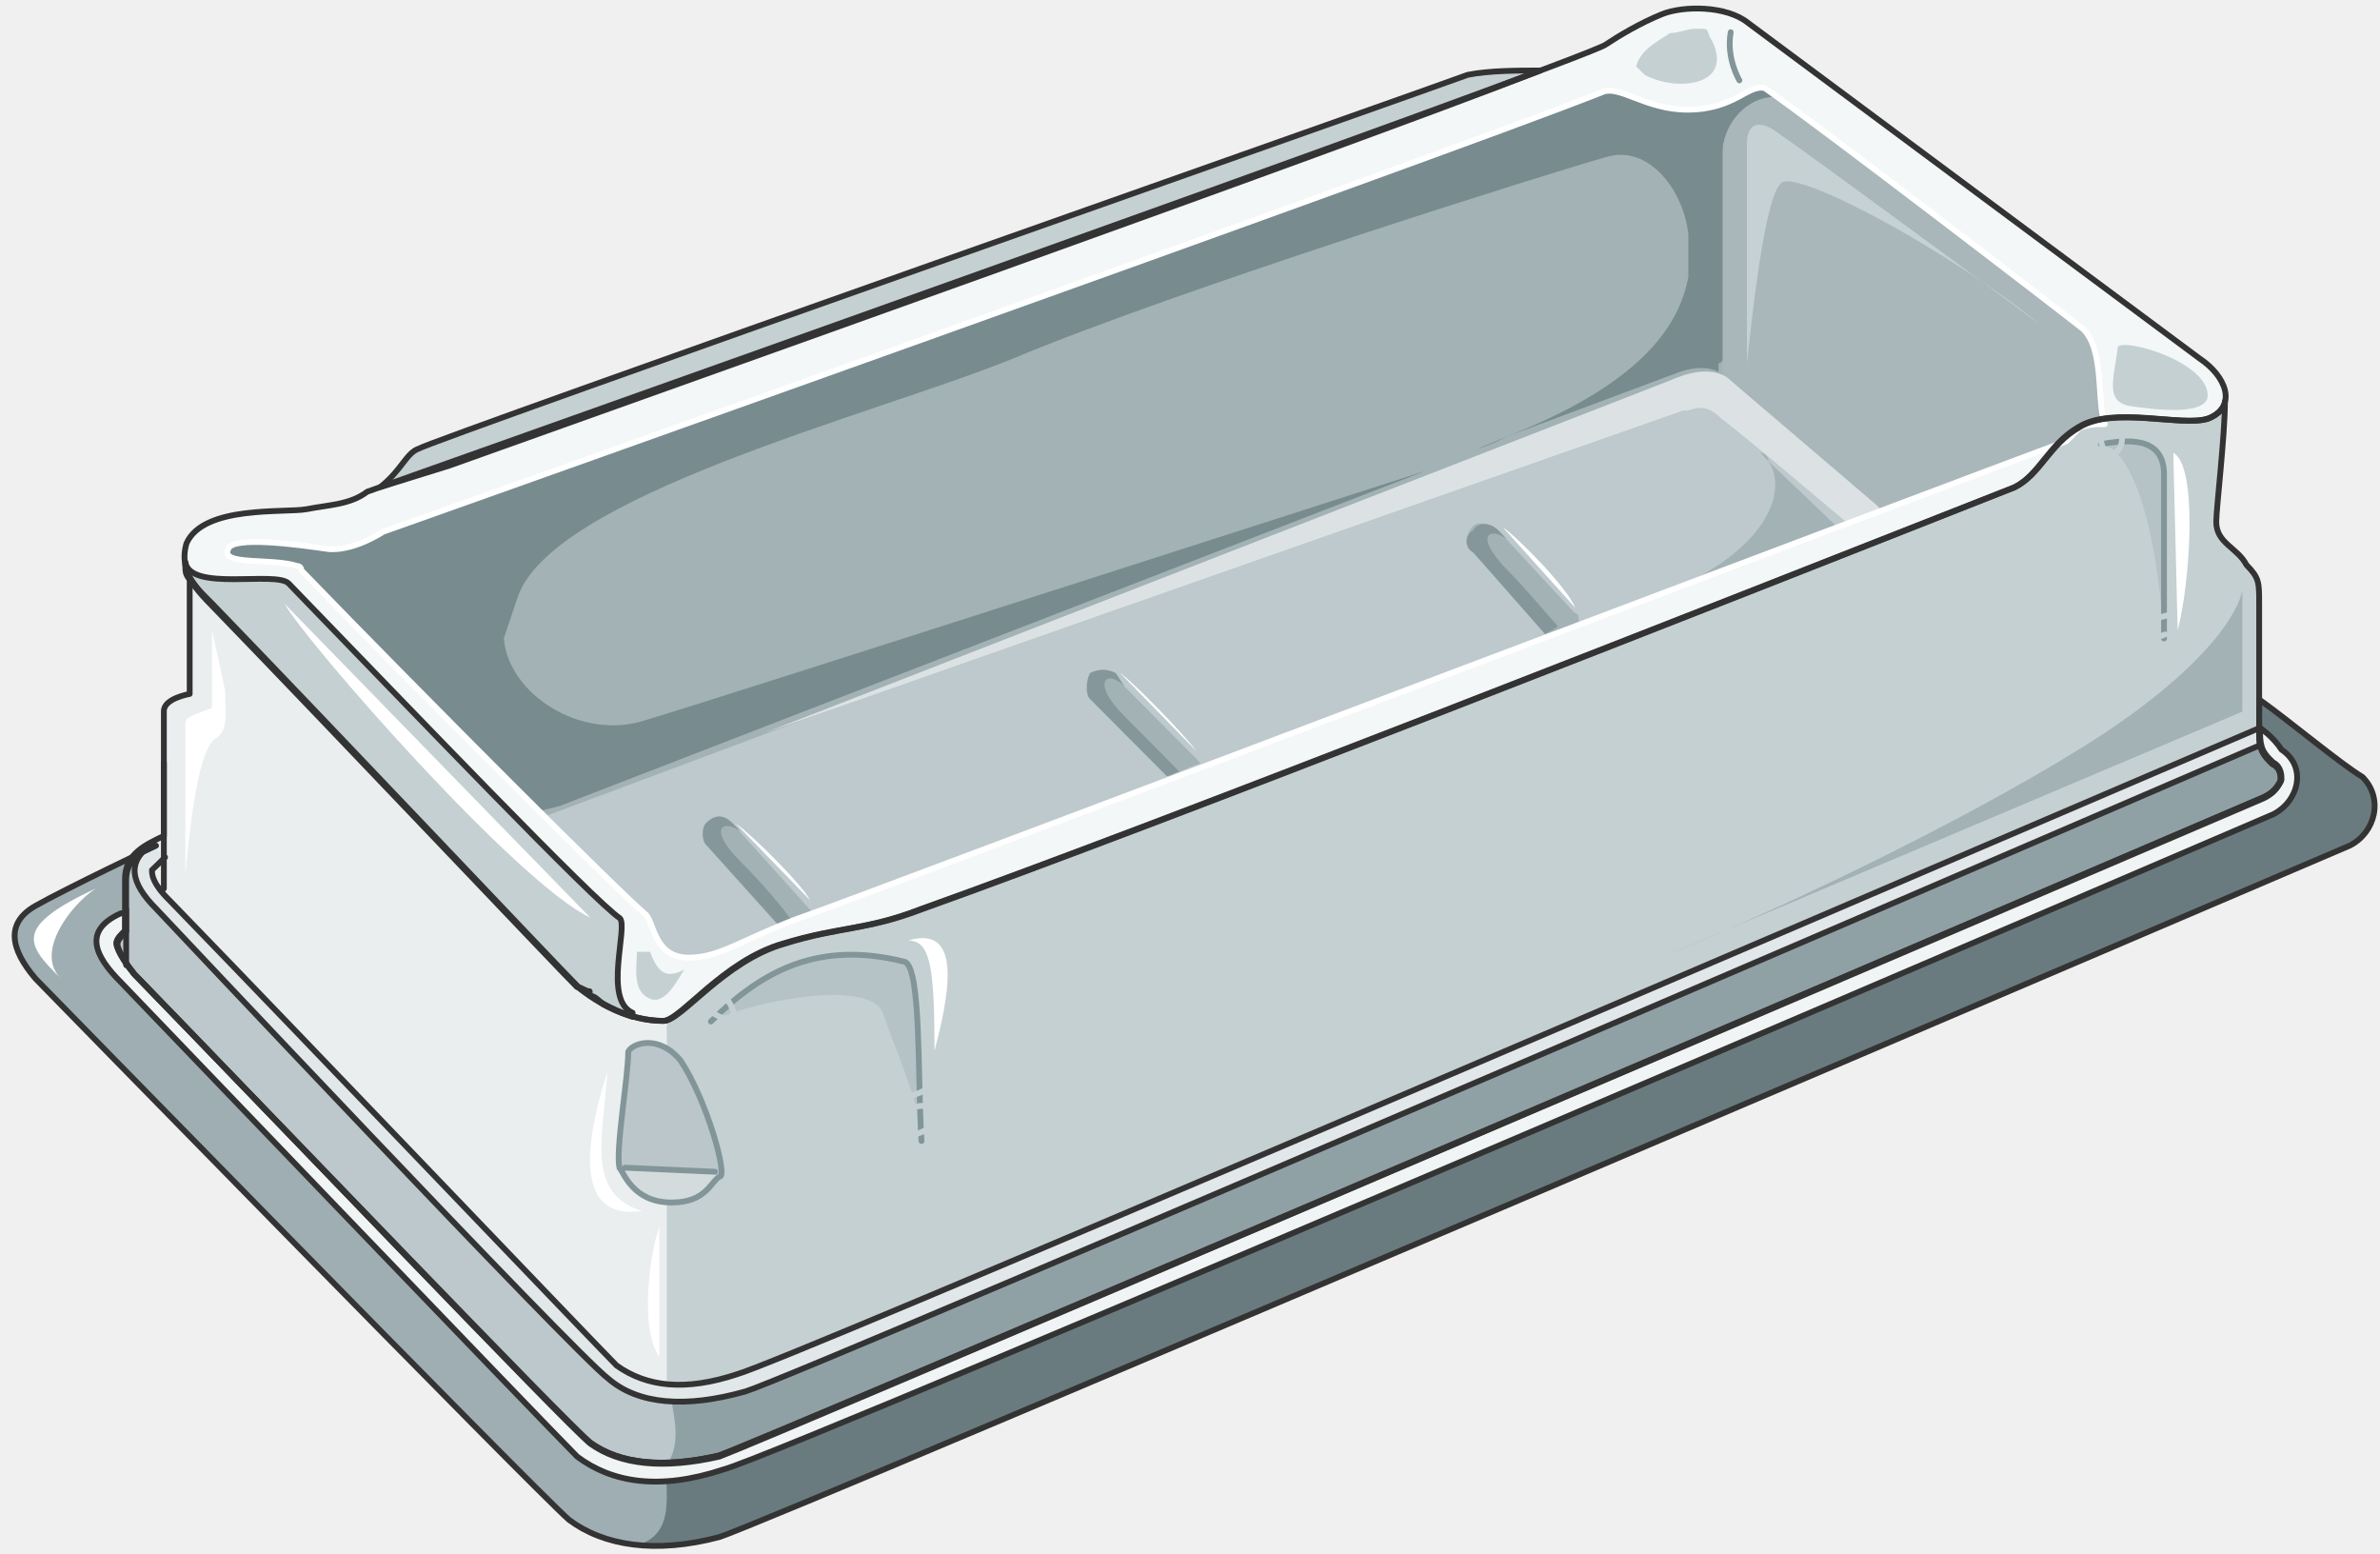
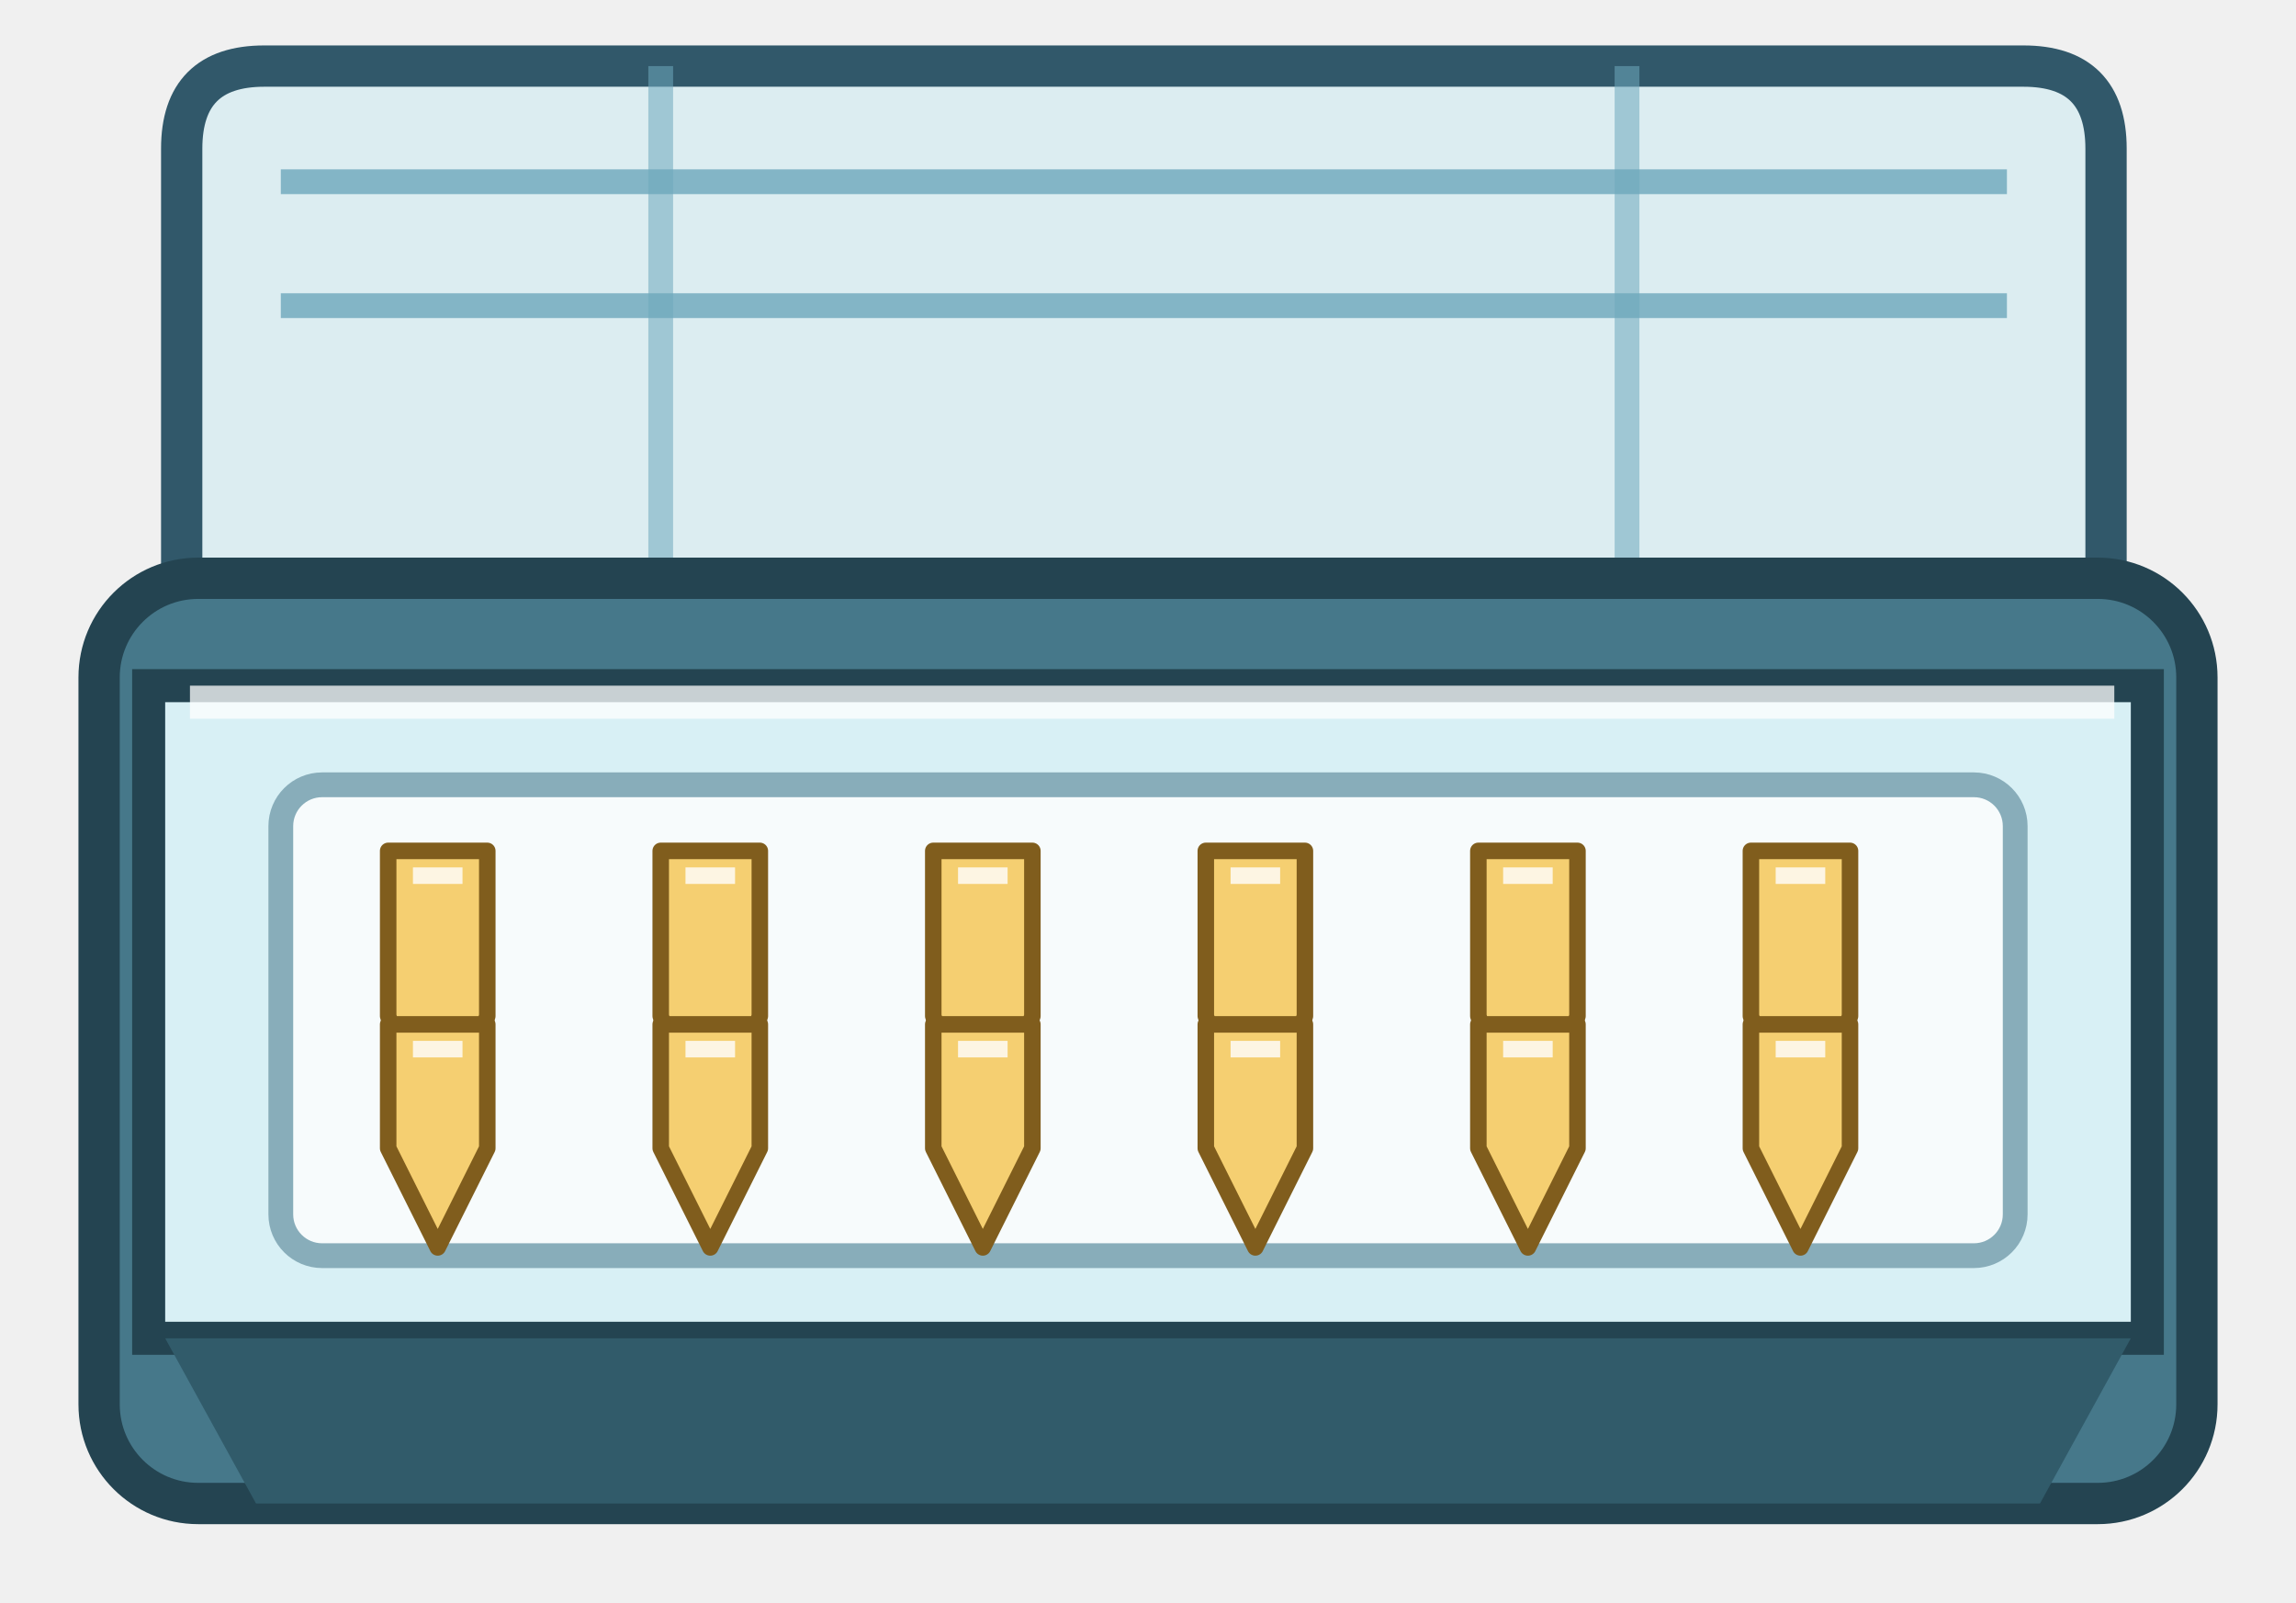
- <svg xmlns="http://www.w3.org/2000/svg" version="1.0" viewBox="0 0 328.025 214.072">
-   <defs>
-     <clipPath clipPathUnits="userSpaceOnUse" id="a">
-       <path d="M.96.16H328.6v214.19H.96z" />
-     </clipPath>
-   </defs>
-   <path clip-path="url(#a)" d="M325.603 107.055c-2.959-1.759-10.074-7.715-14.232-10.673v4.757c0 2.358.6 2.958 1.8 4.157 1.198.56 1.198 1.76 1.198 2.359-.6 1.159-1.199 1.759-2.398 2.358-70.517 30.182-206.275 88.187-212.791 90.545-7.715 1.76-13.632 1.2-17.79-1.758-3.557-2.959-42.693-43.814-62.841-64.521-2.359-2.959-2.359-4.158-2.359-4.158 0-.6.6-1.16 1.2-1.759v-7.115c0-2.959 2.358-4.118 4.117-4.718 0 0-12.432 5.917-16.59 8.275-4.157 2.359-3.558 5.917 0 10.074 0 0 68.758 70.398 73.515 74.555 4.758 3.558 11.873 4.717 20.748 2.359 8.875-2.959 224.664-95.263 224.664-95.263 3.558-1.799 4.717-6.516 1.759-9.474z" fill="#9eaeb2" fill-rule="evenodd" fill-opacity="1" stroke="none" />
-   <path d="M325.603 107.055c-2.959-1.759-10.074-7.675-14.232-10.673v4.757c0 2.358.6 2.958 1.8 4.157 1.159.56 1.159 1.76 1.159 2.359-.56 1.159-1.16 1.759-2.36 2.358-70.556 30.182-206.394 88.187-212.91 90.585-2.958.56-5.317 1.16-7.116 1.16-.6 2.958 1.8 10.074-4.757 11.273 3.558.56 7.715 0 11.873-1.2 8.915-2.958 224.784-95.302 224.784-95.302 3.558-1.759 4.717-6.516 1.759-9.474z" fill="#6a7b7f" fill-rule="evenodd" fill-opacity="1" stroke="none" />
-   <path d="M313.17 105.096c-1.2-1.159-1.799-1.759-1.799-4.157v-17.75c0-2.998 0-3.557-1.759-5.356-1.199-2.359-4.157-2.958-4.157-5.917 0-1.798 1.2-11.872 1.2-16.63 0 .6-.6 1.8-2.4 2.399-3.557 1.16-13.031-1.799-17.789 1.16-4.157 2.398-5.316 6.555-8.874 8.314-42.135 16.59-117.45 46.252-150.629 58.085-7.715 2.998-11.273 2.399-18.988 4.757-8.315 2.359-14.232 10.674-16.59 10.674-4.758 0-8.915-2.359-11.873-4.757-2.958-2.959-33.22-34.98-50.41-52.728-.6-.6-1.799-1.8-2.958-3.558v15.99s-3.558.6-3.558 2.359v17.19c-2.398 1.198-5.356 2.398-5.356 5.956v7.115c-.6.56-1.2 1.16-1.2 1.76 0 0 0 1.198 2.399 4.157 20.148 20.747 59.284 61.642 62.842 64.6 4.157 2.999 10.114 3.558 17.789 1.8 6.556-2.36 142.354-60.484 212.91-90.706 1.2-.6 1.8-1.199 2.36-2.358 0-.6 0-1.8-1.16-2.399z" fill="#eaeeef" fill-rule="evenodd" fill-opacity="1" stroke="none" />
-   <path d="m104.377 189.285-11.873 2.359-5.916-1.76s-51.57-53.966-52.169-53.966c-1.16-.6-14.83-15.431-14.83-15.431l.599-3.558c-1.76.6-2.958 1.799-2.958 4.158v7.115c-.6.6-1.2 1.2-1.2 1.8 0 0 0 1.159 2.399 4.157 20.148 20.747 59.284 61.642 62.842 64.6 4.117 2.999 10.074 3.558 17.789 1.8.56-.6 3.518-1.8 7.076-2.959-.56-4.757-1.76-8.315-1.76-8.315z" fill="#bcc8cb" fill-rule="evenodd" fill-opacity="1" stroke="none" />
-   <path d="M91.904 191.684s1.2.6 1.2 5.357c0 4.157-1.2 4.717-1.2 4.717 2.399 0 4.757-.56 7.156-1.16 6.516-2.398 142.314-60.483 212.91-90.745 1.2-.6 1.8-1.159 2.36-2.358 0-.6 0-1.8-1.16-2.359-1.2-1.199-1.799-1.799-1.799-4.157v-17.79c0-2.998 0-3.557-1.759-5.356-1.199-2.359-4.157-2.958-4.157-5.917 0-1.798 1.2-11.872 1.2-16.63 0 .6-.6 1.8-2.4 2.399-3.557 1.16-13.031-1.799-17.789 1.16-4.157 2.398-5.316 6.555-8.874 8.314-42.135 16.63-117.45 46.252-150.669 58.125-7.715 2.958-11.273 2.359-18.988 4.757-7.716 1.76-13.033 8.875-16.03 10.074v51.569z" fill="#c5d0d2" fill-rule="evenodd" fill-opacity="1" stroke="none" />
-   <path d="M286.586 58.884c4.717-2.958 14.232 0 17.79-1.199 4.117-1.759 2.358-5.916-1.2-8.275L240.934 3.158c-2.958-2.398-8.915-2.398-11.873-1.2-2.958 1.2-5.916 2.959-7.715 4.158-1.76 1.76-170.737 61.643-170.737 61.643-2.358 1.799-5.316 1.799-8.315 2.398-2.958.56-14.231-.6-16.59 4.718-1.199 4.157 1.8 6.516 3.558 8.315 17.19 17.789 47.452 49.81 50.41 52.768 2.958 2.358 7.115 4.717 11.833 4.717 2.398 0 8.315-8.275 16.63-10.634 7.675-2.398 11.233-1.799 18.948-4.757 33.22-11.873 108.494-41.495 150.589-58.125 3.558-1.759 4.757-5.916 8.914-8.275z" fill="#f3f7f8" fill-rule="evenodd" fill-opacity="1" stroke="none" />
-   <path d="M81.27 137.197c.6 0 1.2.56 1.8 1.16 1.159.599 2.358 1.198 4.117 1.758v-.56c-4.117-1.798-.56-11.832-1.759-13.032-3.558-2.358-28.463-28.382-45.652-46.132-1.759-1.759-13.632 1.2-14.231-2.958v.6c0 .6 0 1.199.6 1.799 1.198 1.759 2.398 2.958 2.957 3.517 17.19 17.75 47.452 49.69 50.41 52.649.6 0 1.16.6 1.759.6v.599z" fill="#c5d0d2" fill-rule="evenodd" fill-opacity="1" stroke="none" />
-   <path d="m217.028 85.028-10.513-11.912c-1.16-1.2-2.319-1.2-3.478 0-1.2.6-1.2 2.398 0 2.998l9.914 11.873c1.759-.56 2.918-1.16 4.637-1.76-.56-.599-.56-1.199-.56-1.199z" fill="#e2e7e9" fill-rule="evenodd" fill-opacity="1" stroke="none" />
-   <path d="M286.546 59.004c1.2-.56 2.399-.56 3.558-.56-1.16-2.998 0-10.113-2.958-13.071-2.958-2.36-36.178-27.864-43.893-33.22-2.359-.6-4.158 2.958-10.674 2.958-5.916 0-9.474-3.558-11.873-2.359C198.16 21.667 52.808 73.276 52.808 73.276c-4.717 2.958-7.715 2.358-7.715 2.358-4.118-.6-13.032-1.799-13.632 0-1.2 2.359 5.956 1.2 9.514 2.359.56 0 .56.6.56.6 17.23 17.789 43.933 44.492 47.491 47.45 1.16 1.2 1.16 5.917 5.916 5.917 4.158 0 7.116-2.359 14.831-5.317 7.116-2.358 161.942-61.083 175.014-65.84.6-.6 1.2-1.2 1.76-1.799z" fill="#a2b2b5" fill-rule="evenodd" fill-opacity="1" stroke="none" />
-   <path d="M286.586 58.884c1.16-.6 2.359-.6 3.518-.6-1.16-2.958 0-10.033-2.958-12.991-2.958-2.399-36.098-27.824-43.774-33.14-1.798-.6-2.958 1.199-5.956 1.799V66.56l11.273 7.675c18.949-7.076 32.54-12.392 36.098-13.592.6-.6 1.2-1.16 1.8-1.759z" fill="#a9b7bb" fill-rule="evenodd" fill-opacity="1" stroke="none" />
-   <path d="M243.333 12.153c-2.399-.6-4.198 2.958-10.794 2.958-1.2 0-2.398 0-3.038-.6l7.835 7.036c0-4.677 3.598-8.195 7.196-8.195l-1.2-1.2z" fill="#788b8f" fill-rule="evenodd" fill-opacity="1" stroke="none" />
-   <path d="M231.38 54.087 75.394 112.372h-.6c7.116 7.116 12.473 12.472 14.232 13.672 1.2 1.159 1.2 5.916 5.956 5.916 4.158 0 7.116-2.359 14.831-5.317 5.317-1.799 98.42-36.857 146.472-55.286h.56l-19.549-17.27c-1.2-1.2-3.558-1.2-5.916 0z" fill="#bdc9cc" fill-rule="evenodd" fill-opacity="1" stroke="none" />
-   <path d="m217.028 84.469-10.513-11.353c-1.16-1.2-2.918-1.2-3.478-.6-1.2 1.2-1.2 2.998 0 3.598l10.474 11.313c1.199-.56 2.918-1.16 4.077-1.759 0-.6 0-1.2-.56-1.2z" fill="#a2b2b5" fill-rule="evenodd" fill-opacity="1" stroke="none" />
-   <path d="M314.45 103.297c-1.16-1.799-2.959-2.998-2.959-2.998v.6c0 2.398.6 2.998 1.8 4.157 1.158.6 1.158 1.8 1.158 2.399-.56 1.16-1.159 1.759-2.358 2.358-70.597 30.302-206.435 88.507-212.951 90.905-7.715 1.76-13.672 1.16-17.79-1.799-3.597-2.958-42.733-43.973-62.881-64.76C16.07 131.2 16.07 130 16.07 130c0-.56.6-1.16 1.2-1.759v-2.398h-.6c-5.357 2.398-3.558 5.956 0 9.514 0 0 58.724 61.203 62.882 65.36 4.757 3.558 11.273 4.717 20.188 1.76 8.874-2.36 213.55-90.266 213.55-90.266 3.558-1.799 4.717-6.556 1.16-8.915z" fill="#f1f4f5" fill-rule="evenodd" fill-opacity="1" stroke="none" />
-   <path d="M22.746 118.128c-.6.6-1.2 1.2-1.799 1.76 0 .599 0 1.798 2.399 4.157 20.148 20.787 58.684 61.163 61.642 64.121 4.158 2.958 9.475 3.558 16.59 1.2 6.556-1.8 140.515-59.365 209.873-89.067v2.399s-200.958 86.667-208.673 89.026c-8.315 2.358-14.831 1.799-18.949-1.76-4.757-3.597-62.282-64.72-62.282-64.72-3.558-3.558-4.158-6.516-.6-8.915z" fill="#e2e7e9" fill-rule="evenodd" fill-opacity="1" stroke="none" />
-   <path d="M313.17 105.216c-1.2-1.16-1.799-1.759-1.799-3.558v1.2s-201.078 86.467-208.753 88.866c-4.158 1.16-7.156 1.759-10.114 1.16.6 2.957 1.2 6.515-.6 8.874 1.8 0 4.158-.56 7.156-1.16 6.516-2.358 142.314-60.403 212.91-90.625 1.2-.6 1.8-1.199 2.36-2.358 0-.6 0-1.8-1.16-2.399z" fill="#90a1a6" fill-rule="evenodd" fill-opacity="1" stroke="none" />
-   <path d="M212.311 9.714c-2.958 0-7.075 0-10.034.6-4.757 1.799-142.753 50.33-144.512 51.489-1.799.6-2.359 2.958-5.357 5.316l9.514-2.958C93.303 52.928 183.33 20.987 212.312 9.714z" fill="#c5d0d2" fill-rule="evenodd" fill-opacity="1" stroke="none" />
-   <path d="M298.26 87.987V65.4c0-5.396-5.198-4.797-8.715-4.197 4.077.6 7.555 10.114 8.714 26.784z" fill="#b6c3c6" fill-rule="evenodd" fill-opacity="1" stroke="none" />
-   <path d="m112.212 125.964-.56-.6-10.753-11.953c-1.2-1.199-2.399-1.199-3.598 0-.6.6-.6 2.399 0 2.998l10.154 11.314c.6 0 1.799-.56 2.398-1.16.6 0 1.2 0 2.359-.6zM164.9 104.577l-11.153-11.234c-.6-1.199-2.359-1.199-2.918-.6-1.2 1.2-1.2 2.959-.6 3.559l10.554 10.633c1.758-.56 2.918-1.16 4.677-1.759l-.56-.6z" fill="#a2b2b5" fill-rule="evenodd" fill-opacity="1" stroke="none" />
-   <path d="M93.783 146.111c-2.998-3.597-6.596-2.398-7.195-1.199 0 3.558-1.8 13.672-1.2 16.03.6.6 1.8 4.758 7.196 4.758 4.797 0 5.397-2.959 6.596-3.558 1.2 0-1.799-10.674-5.397-16.03z" fill="#bac6c9" fill-rule="evenodd" fill-opacity="1" stroke="none" />
-   <path d="M127.003 157.225c-.56-8.795 0-24.106-2.359-24.705-11.832-2.959-19.548 1.199-26.663 8.235 5.956-2.919 21.946-5.877 23.705-1.16 1.8 5.277 5.317 12.953 5.317 17.63z" fill="#b6c3c6" fill-rule="evenodd" fill-opacity="1" stroke="none" />
-   <path d="M109.334 127.163c-1.2-1.799-4.198-5.397-7.196-8.355-4.797-4.797-2.398-5.996 0-4.197l-1.2-1.2c-1.198-1.199-2.398-1.199-3.597 0-.64.6-.64 2.399 0 2.998l10.194 11.314c.6 0 1.2-.56 1.799-.56z" fill="#85979b" fill-rule="evenodd" fill-opacity="1" stroke="none" />
-   <path d="M101.419 113.491c1.838 1.2 9.034 8.235 10.233 10.554z" fill="#fff" fill-rule="evenodd" fill-opacity="1" stroke="none" />
-   <path d="M162.581 106.376a1048.758 1048.758 0 0 0-7.635-7.716c-4.717-4.717-2.358-6.516 0-4.117l-1.16-1.8c-1.198-.599-2.358-.599-3.557 0-.6 1.2-.6 2.959 0 3.559l10.594 10.633c.6 0 1.199-.56 1.758-.56z" fill="#85979b" fill-rule="evenodd" fill-opacity="1" stroke="none" />
-   <path d="M154.346 92.704c1.76 1.2 8.795 8.395 10.554 10.793z" fill="#fff" fill-rule="evenodd" fill-opacity="1" stroke="none" />
-   <path d="M214.71 86.268c-1.16-1.2-4.078-4.797-6.996-7.756-4.677-4.797-2.358-5.996 0-4.197l-1.16-1.2c-1.198-1.199-2.957-1.199-3.517 0-1.2.6-1.2 2.4 0 2.999l9.954 11.313c.56-.56 1.16-.56 1.719-1.16z" fill="#85979b" fill-rule="evenodd" fill-opacity="1" stroke="none" />
-   <path d="M207.114 72.636c1.8 1.2 8.835 8.195 9.994 11.113z" fill="#fff" fill-rule="evenodd" fill-opacity="1" stroke="none" />
-   <path d="m258.683 69.638-20.188-17.23c-.56-.6-2.958-2.398-8.275 0l-125.124 48.69L231.98 56.567h.6c1.799-.6 2.958-.6 4.757 1.199 1.76 1.16 17.19 14.231 17.19 14.231 1.759-.6 2.958-1.159 4.717-1.759l-.56-.6z" fill="#dce2e4" fill-rule="evenodd" fill-opacity="1" stroke="none" />
-   <path d="M237.416 17.51c0-1.2-1.16-1.8-2.358-2.4h-2.359c-5.956 0-9.514-3.557-11.873-2.358C198.24 21.627 52.848 73.156 52.848 73.156c-4.757 2.958-7.715 2.358-7.715 2.358-4.158-.6-13.072-1.759-13.672 0-1.2 2.359 5.956 1.2 9.514 2.359.6 0 .6.6.6.6 9.474 10.073 22.546 23.105 32.02 32.58 0-.6 1.2 1.159 1.2.6l2.358-.6L196.481 64.88S100.899 95.662 89.026 99.22c-8.875 2.958-18.988-3.558-19.588-11.273.6-1.76 1.2-3.558 1.799-5.317 4.157-14.231 49.25-25.465 68.278-33.18 22.547-9.474 75.355-26.024 81.91-27.823 5.917-1.759 10.674 4.757 11.274 10.673v5.917c-1.2 5.916-5.357 14.191-24.945 21.907l23.746-8.875c3.558-1.2 5.356 0 5.356 0v-1.2s.56 0 .56-.599V17.51zm-29.662 42.614-4.157 1.758c1.799-.56 2.958-1.159 4.157-1.758z" fill="#788b8f" fill-rule="evenodd" fill-opacity="1" stroke="none" />
-   <path d="M240.774 50.01V19.828c0-2.958 1.799-3.558 4.757-1.16 3.558 2.36 35.619 26.025 35.619 26.025-12.433-10.074-33.22-21.307-35.619-19.508-2.358 1.759-4.157 19.508-4.757 24.825z" fill="#c6d1d3" fill-rule="evenodd" fill-opacity="1" stroke="none" />
-   <path d="M125.164 129.601c3.038 0 3.638 3.518 3.638 15.231 1.799-7.036 4.197-17.59-3.638-15.23zM299.538 62.402c3.438 1.8 2.32 17.91.6 24.465z" fill="#fff" fill-rule="evenodd" fill-opacity="1" stroke="none" />
-   <path d="M291.903 47.771c-.6 4.677-1.799 7.595 1.759 8.195 4.118.6 9.994 1.16 10.594-1.16.56-4.716-11.194-8.234-12.353-7.035zM226.703 10.314c4.077 2.278 12.232 1.719 9.314-4.597-1.16-1.76 0-1.76-2.319-1.76-1.159 0-2.318.6-3.518.6-1.718 1.16-4.077 2.279-4.677 4.597zM87.787 131.16c0 1.84-.6 4.878 1.2 6.117 2.358 1.799 4.157-1.84 5.316-3.678-2.359 1.24-3.558.64-4.717-2.438z" fill="#c5d0d2" fill-rule="evenodd" fill-opacity="1" stroke="none" />
-   <path d="M83.71 147.71c-.6 8.995-2.999 16.75 4.756 19.149-7.755 1.16-8.954-5.996-4.757-19.149zM90.865 169.058v17.909c-2.878-4.158-1.12-14.911 0-17.91zM29.222 86.867v10.674c-3.038 1.2-3.677 1.2-3.677 2.358v20.708c.64-7.076 1.838-17.75 4.277-18.909 1.799-1.199 1.2-4.157 1.2-6.516-.6-2.958-1.8-8.315-1.8-8.315zM39.216 83.19c2.998 5.356 32.06 38.536 42.135 43.253z" fill="#fff" fill-rule="evenodd" fill-opacity="1" stroke="none" />
-   <path d="m98.46 161.502-12.312-.6c0 1.8 1.759 4.798 6.436 4.798 4.717 0 5.277-2.399 6.436-2.999l-.56-1.199z" fill="#d3dbdd" fill-rule="evenodd" fill-opacity="1" stroke="none" />
-   <path d="M8.395 134.838c-4.797-4.717-6.596-7.075 4.757-12.392-3.558 2.398-8.355 8.874-4.757 12.392z" fill="#fff" fill-rule="evenodd" fill-opacity="1" stroke="none" />
-   <path d="M290.064 101.019c-15.43 10.114-42.134 23.226-61.123 30.941l80.112-33.9V81.35c-.56 2.999-4.717 10.155-18.989 19.669zM243.772 63.601c2.359 3.598.6 10.754-11.153 16.71 7.635-2.958 14.711-5.356 20.548-7.755l-9.395-8.955zm-1.159-1.199 1.16 1.2c0-.6-.56-1.2-1.16-1.2z" fill="#a2b2b5" fill-rule="evenodd" fill-opacity="1" stroke="none" />
-   <path d="M286.546 59.004c1.2-.56 2.399-.56 3.558-.56-1.16-2.998 0-10.113-2.958-13.071-2.958-2.36-36.178-27.864-43.893-33.22-2.359-.6-4.158 2.958-10.674 2.958-5.916 0-9.474-3.558-11.873-2.359C198.16 21.667 52.808 73.276 52.808 73.276c-4.717 2.958-7.715 2.358-7.715 2.358-4.118-.6-13.032-1.799-13.632 0-1.2 2.359 5.956 1.2 9.514 2.359.56 0 .56.6.56.6 17.23 17.789 43.933 44.492 47.491 47.45 1.16 1.2 1.16 5.917 5.916 5.917 4.158 0 7.116-2.359 14.831-5.317 7.116-2.358 161.942-61.083 175.014-65.84.6-.6 1.2-1.2 1.76-1.799" fill="none" stroke="#fff" stroke-width=".8px" stroke-linecap="round" stroke-linejoin="round" stroke-miterlimit="4" stroke-dasharray="none" stroke-opacity="1" />
-   <path d="M314.45 103.297c-1.16-1.799-2.959-2.998-2.959-2.998v.6c0 2.398.6 2.998 1.8 4.157 1.158.6 1.158 1.8 1.158 2.399-.56 1.16-1.159 1.759-2.358 2.358-70.597 30.302-206.435 88.507-212.951 90.905-7.715 1.76-13.672 1.16-17.79-1.799-3.597-2.958-42.733-43.973-62.881-64.76C16.07 131.2 16.07 130 16.07 130c0-.56.6-1.16 1.2-1.759v-2.398h-.6c-5.357 2.398-3.558 5.956 0 9.514 0 0 58.724 61.203 62.882 65.36 4.757 3.558 11.273 4.717 20.188 1.76 8.874-2.36 213.55-90.266 213.55-90.266 3.558-1.799 4.717-6.556 1.16-8.915M17.39 125.324V133M22.586 105.096v17.35" fill="none" stroke="#333" stroke-width=".8px" stroke-linecap="round" stroke-linejoin="round" stroke-miterlimit="4" stroke-dasharray="none" stroke-opacity="1" />
-   <path d="M22.746 118.128c-.6.6-1.2 1.2-1.799 1.76 0 .599 0 1.798 2.399 4.157 20.148 20.787 58.684 61.163 61.642 64.121 4.158 2.958 9.475 3.558 16.59 1.2 6.556-1.8 140.515-59.365 209.873-89.067v2.399s-200.958 86.667-208.673 89.026c-8.315 2.358-14.831 1.799-18.949-1.76-4.757-3.597-62.282-64.72-62.282-64.72-3.558-3.558-4.158-6.516-.6-8.915" fill="none" stroke="#333" stroke-width=".8px" stroke-linecap="round" stroke-linejoin="round" stroke-miterlimit="4" stroke-dasharray="none" stroke-opacity="1" />
-   <path clip-path="url(#a)" d="M286.586 58.884c4.717-2.958 14.232 0 17.79-1.199 4.117-1.759 2.358-5.916-1.2-8.275L240.934 3.158c-2.958-2.398-8.915-2.398-11.873-1.2-2.958 1.2-5.916 2.959-7.715 4.158-1.76 1.76-170.737 61.643-170.737 61.643-2.358 1.799-5.316 1.799-8.315 2.398-2.958.56-14.231-.6-16.59 4.718-1.199 4.157 1.8 6.516 3.558 8.315 17.19 17.789 47.452 49.81 50.41 52.768 2.958 2.358 7.115 4.717 11.833 4.717 2.398 0 8.315-8.275 16.63-10.634 7.675-2.398 11.233-1.799 18.948-4.757 33.22-11.873 108.494-41.495 150.589-58.125 3.558-1.759 4.757-5.916 8.914-8.275" fill="none" stroke="#333" stroke-width=".8px" stroke-linecap="round" stroke-linejoin="round" stroke-miterlimit="4" stroke-dasharray="none" stroke-opacity="1" />
-   <path d="M313.17 105.096c-1.2-1.159-1.799-1.759-1.799-4.157v-17.75c0-2.998 0-3.557-1.759-5.356-1.199-2.359-4.157-2.958-4.157-5.917 0-1.798 1.2-11.872 1.2-16.63 0 .6-.6 1.8-2.4 2.399-3.557 1.16-13.031-1.799-17.789 1.16-4.157 2.398-5.316 6.555-8.874 8.314-42.135 16.59-117.45 46.252-150.629 58.085-7.715 2.998-11.273 2.399-18.988 4.757-8.315 2.359-14.232 10.674-16.59 10.674-4.758 0-8.915-2.359-11.873-4.757-2.958-2.959-33.22-34.98-50.41-52.728-.6-.6-1.799-1.8-2.958-3.558v15.99s-3.558.6-3.558 2.359v17.19c-2.398 1.198-5.356 2.398-5.356 5.956v7.115c-.6.56-1.2 1.16-1.2 1.76 0 0 0 1.198 2.399 4.157 20.148 20.747 59.284 61.642 62.842 64.6 4.157 2.999 10.114 3.558 17.789 1.8 6.556-2.36 142.354-60.484 212.91-90.706 1.2-.6 1.8-1.199 2.36-2.358 0-.6 0-1.8-1.16-2.399" fill="none" stroke="#333" stroke-width=".8px" stroke-linecap="round" stroke-linejoin="round" stroke-miterlimit="4" stroke-dasharray="none" stroke-opacity="1" />
-   <path clip-path="url(#a)" d="M325.603 107.055c-2.959-1.759-10.074-7.715-14.232-10.673v4.757c0 2.358.6 2.958 1.8 4.157 1.198.56 1.198 1.76 1.198 2.359-.6 1.159-1.199 1.759-2.398 2.358-70.517 30.182-206.275 88.187-212.791 90.545-7.715 1.76-13.632 1.2-17.79-1.758-3.557-2.959-42.693-43.814-62.841-64.521-2.359-2.959-2.359-4.158-2.359-4.158 0-.6.6-1.16 1.2-1.759v-7.115c0-2.959 2.358-4.118 4.117-4.718 0 0 0 0 0 0s-12.432 5.917-16.59 8.275c-4.157 2.359-3.558 5.917 0 10.074 0 0 68.758 70.398 73.515 74.555 4.758 3.558 11.873 4.717 20.748 2.359 8.875-2.959 224.664-95.263 224.664-95.263 3.558-1.799 4.717-6.516 1.759-9.474" fill="none" stroke="#333" stroke-width=".8px" stroke-linecap="round" stroke-linejoin="round" stroke-miterlimit="4" stroke-dasharray="none" stroke-opacity="1" />
-   <path d="M81.27 137.197c.6 0 1.2.56 1.8 1.16 0 0 0 0 0 0 1.159.599 2.358 1.198 4.117 1.758 0 0 0 0 0 0v-.56c-4.117-1.798-.56-11.832-1.759-13.032-3.558-2.358-28.463-28.382-45.652-46.132-1.759-1.759-13.632 1.2-14.231-2.958v.6c0 .6 0 1.199.6 1.799 1.198 1.759 2.398 2.958 2.957 3.517 17.19 17.75 47.452 49.69 50.41 52.649.6 0 1.16.6 1.759.6v.599M212.311 9.714c-2.958 0-7.075 0-10.034.6-4.757 1.799-142.753 50.33-144.512 51.489-1.799.6-2.359 2.958-5.357 5.316l9.514-2.958C93.303 52.928 183.33 20.987 212.312 9.714" fill="none" stroke="#333" stroke-width=".8px" stroke-linecap="round" stroke-linejoin="round" stroke-miterlimit="4" stroke-dasharray="none" stroke-opacity="1" />
-   <path d="M289.545 61.203c3.517-.6 8.714-1.2 8.714 4.197v22.587M238.535 4.437c-.64 3.638 1.2 6.636 1.2 6.636M93.783 146.111c-2.998-3.597-6.596-2.398-7.195-1.199 0 3.558-1.8 13.672-1.2 16.03.6.6 1.8 4.758 7.196 4.758 4.797 0 5.397-2.959 6.596-3.558 1.2 0-1.799-10.674-5.397-16.03M97.98 140.755c7.116-7.036 14.832-11.194 26.664-8.235 2.359.6 1.8 15.91 2.359 24.705M86.148 160.902l12.392.56" fill="none" stroke="#829599" stroke-width=".8px" stroke-linecap="round" stroke-linejoin="round" stroke-miterlimit="4" stroke-dasharray="none" stroke-opacity="1" />
-   <path d="M123.405 156.745c1.2 0 5.437-.56 5.437-2.918 0-2.958-4.837-.6-6.076 0 0-3.518 6.076-2.359 5.476-5.317M97.421 138.956c2.958 2.438 5.277 1.839 2.359-1.84.6-.599.6-.599 1.159-1.238M298.38 87.427c-1.2.56-2.36.56-3.559-.56 1.2-1.719 2.959-1.719 4.717-2.318M289.545 60.124c0 3.557 3.437 2.998 2.878-.6" fill="none" stroke="#c5d0d2" stroke-width=".8px" stroke-linecap="round" stroke-linejoin="round" stroke-miterlimit="4" stroke-dasharray="none" stroke-opacity="1" />
+ <svg xmlns="http://www.w3.org/2000/svg" viewBox="0 0 278 194">
+   <path d="M 22 78 L 22 18 Q 22 8 32 8 L 245 8 Q 255 8 255 18 L 255 78" fill="#bce8f2" fill-opacity=".38" stroke="#31586a" stroke-width="5" stroke-linejoin="round" />
+   <path d="M 34 22 L 243 22 M 34 37 L 243 37" fill="none" stroke="#6da8bc" stroke-width="3" stroke-opacity=".8" />
+   <path d="M 80 8 L 80 78 M 197 8 L 197 78" fill="none" stroke="#6da8bc" stroke-width="3" stroke-opacity=".55" />
+   <path fill="#46788a" stroke="#244451" stroke-width="5" d="M 24 70 L 254 70 A 12 12 0 0 1 266 82 L 266 170 A 12 12 0 0 1 254 182 L 24 182 A 12 12 0 0 1 12 170 L 12 82 A 12 12 0 0 1 24 70 Z" />
+   <path d="M 18 83 L 260 83 L 260 162 L 18 162 Z" fill="#d8f0f5" stroke="#244451" stroke-width="4" />
+   <path d="M 20 162 L 258 162 L 247 182 L 31 182 Z" fill="#315b6a" />
+   <path d="M 23 85 L 256 85" stroke="#fff" stroke-width="4" stroke-opacity=".75" />
+   <path fill="#f7fbfc" stroke="#88adba" stroke-width="3" d="M 39 95 L 239 95 A 5 5 0 0 1 244 100 L 244 147 A 5 5 0 0 1 239 152 L 39 152 A 5 5 0 0 1 34 147 L 34 100 A 5 5 0 0 1 39 95 Z" />
+   <g fill="#f5cf71" stroke="#805d1d" stroke-width="2" stroke-linejoin="round">
+     <path d="M 47 103 L 59 103 L 59 123 L 53 141 L 47 123 Z" />
+     <path d="M 80 103 L 92 103 L 92 123 L 86 141 L 80 123 Z" />
+     <path d="M 113 103 L 125 103 L 125 123 L 119 141 L 113 123 Z" />
+     <path d="M 146 103 L 158 103 L 158 123 L 152 141 L 146 123 Z" />
+     <path d="M 179 103 L 191 103 L 191 123 L 185 141 L 179 123 Z" />
+     <path d="M 212 103 L 224 103 L 224 123 L 218 141 L 212 123 Z" />
+     <path d="M 47 124 L 59 124 L 59 139 L 53 151 L 47 139 Z" />
+     <path d="M 80 124 L 92 124 L 92 139 L 86 151 L 80 139 Z" />
+     <path d="M 113 124 L 125 124 L 125 139 L 119 151 L 113 139 Z" />
+     <path d="M 146 124 L 158 124 L 158 139 L 152 151 L 146 139 Z" />
+     <path d="M 179 124 L 191 124 L 191 139 L 185 151 L 179 139 Z" />
+     <path d="M 212 124 L 224 124 L 224 139 L 218 151 L 212 139 Z" />
+   </g>
+   <g fill="none" stroke="#fff" stroke-width="2" stroke-opacity=".8">
+     <path d="M 50 106 L 56 106 M 83 106 L 89 106 M 116 106 L 122 106 M 149 106 L 155 106 M 182 106 L 188 106 M 215 106 L 221 106" />
+     <path d="M 50 127 L 56 127 M 83 127 L 89 127 M 116 127 L 122 127 M 149 127 L 155 127 M 182 127 L 188 127 M 215 127 L 221 127" />
+   </g>
  <g id="overlay_root" />
-   <rect id="anchor_label" x="32.803" y="149.85" width="262.42" height="32.111" fill="none" stroke="none" display="none" />
-   <rect id="anchor_error" x="275.223" y="129.85" width="16" height="16" fill="none" stroke="none" display="none" />
+   <path id="anchor_label" fill="none" stroke="none" display="none" d="M 12 184 L 266 184 L 266 202 L 12 202 Z" />
+   <path id="anchor_error" fill="none" stroke="none" display="none" d="M 245 70 L 261 70 L 261 86 L 245 86 Z" />
</svg>
